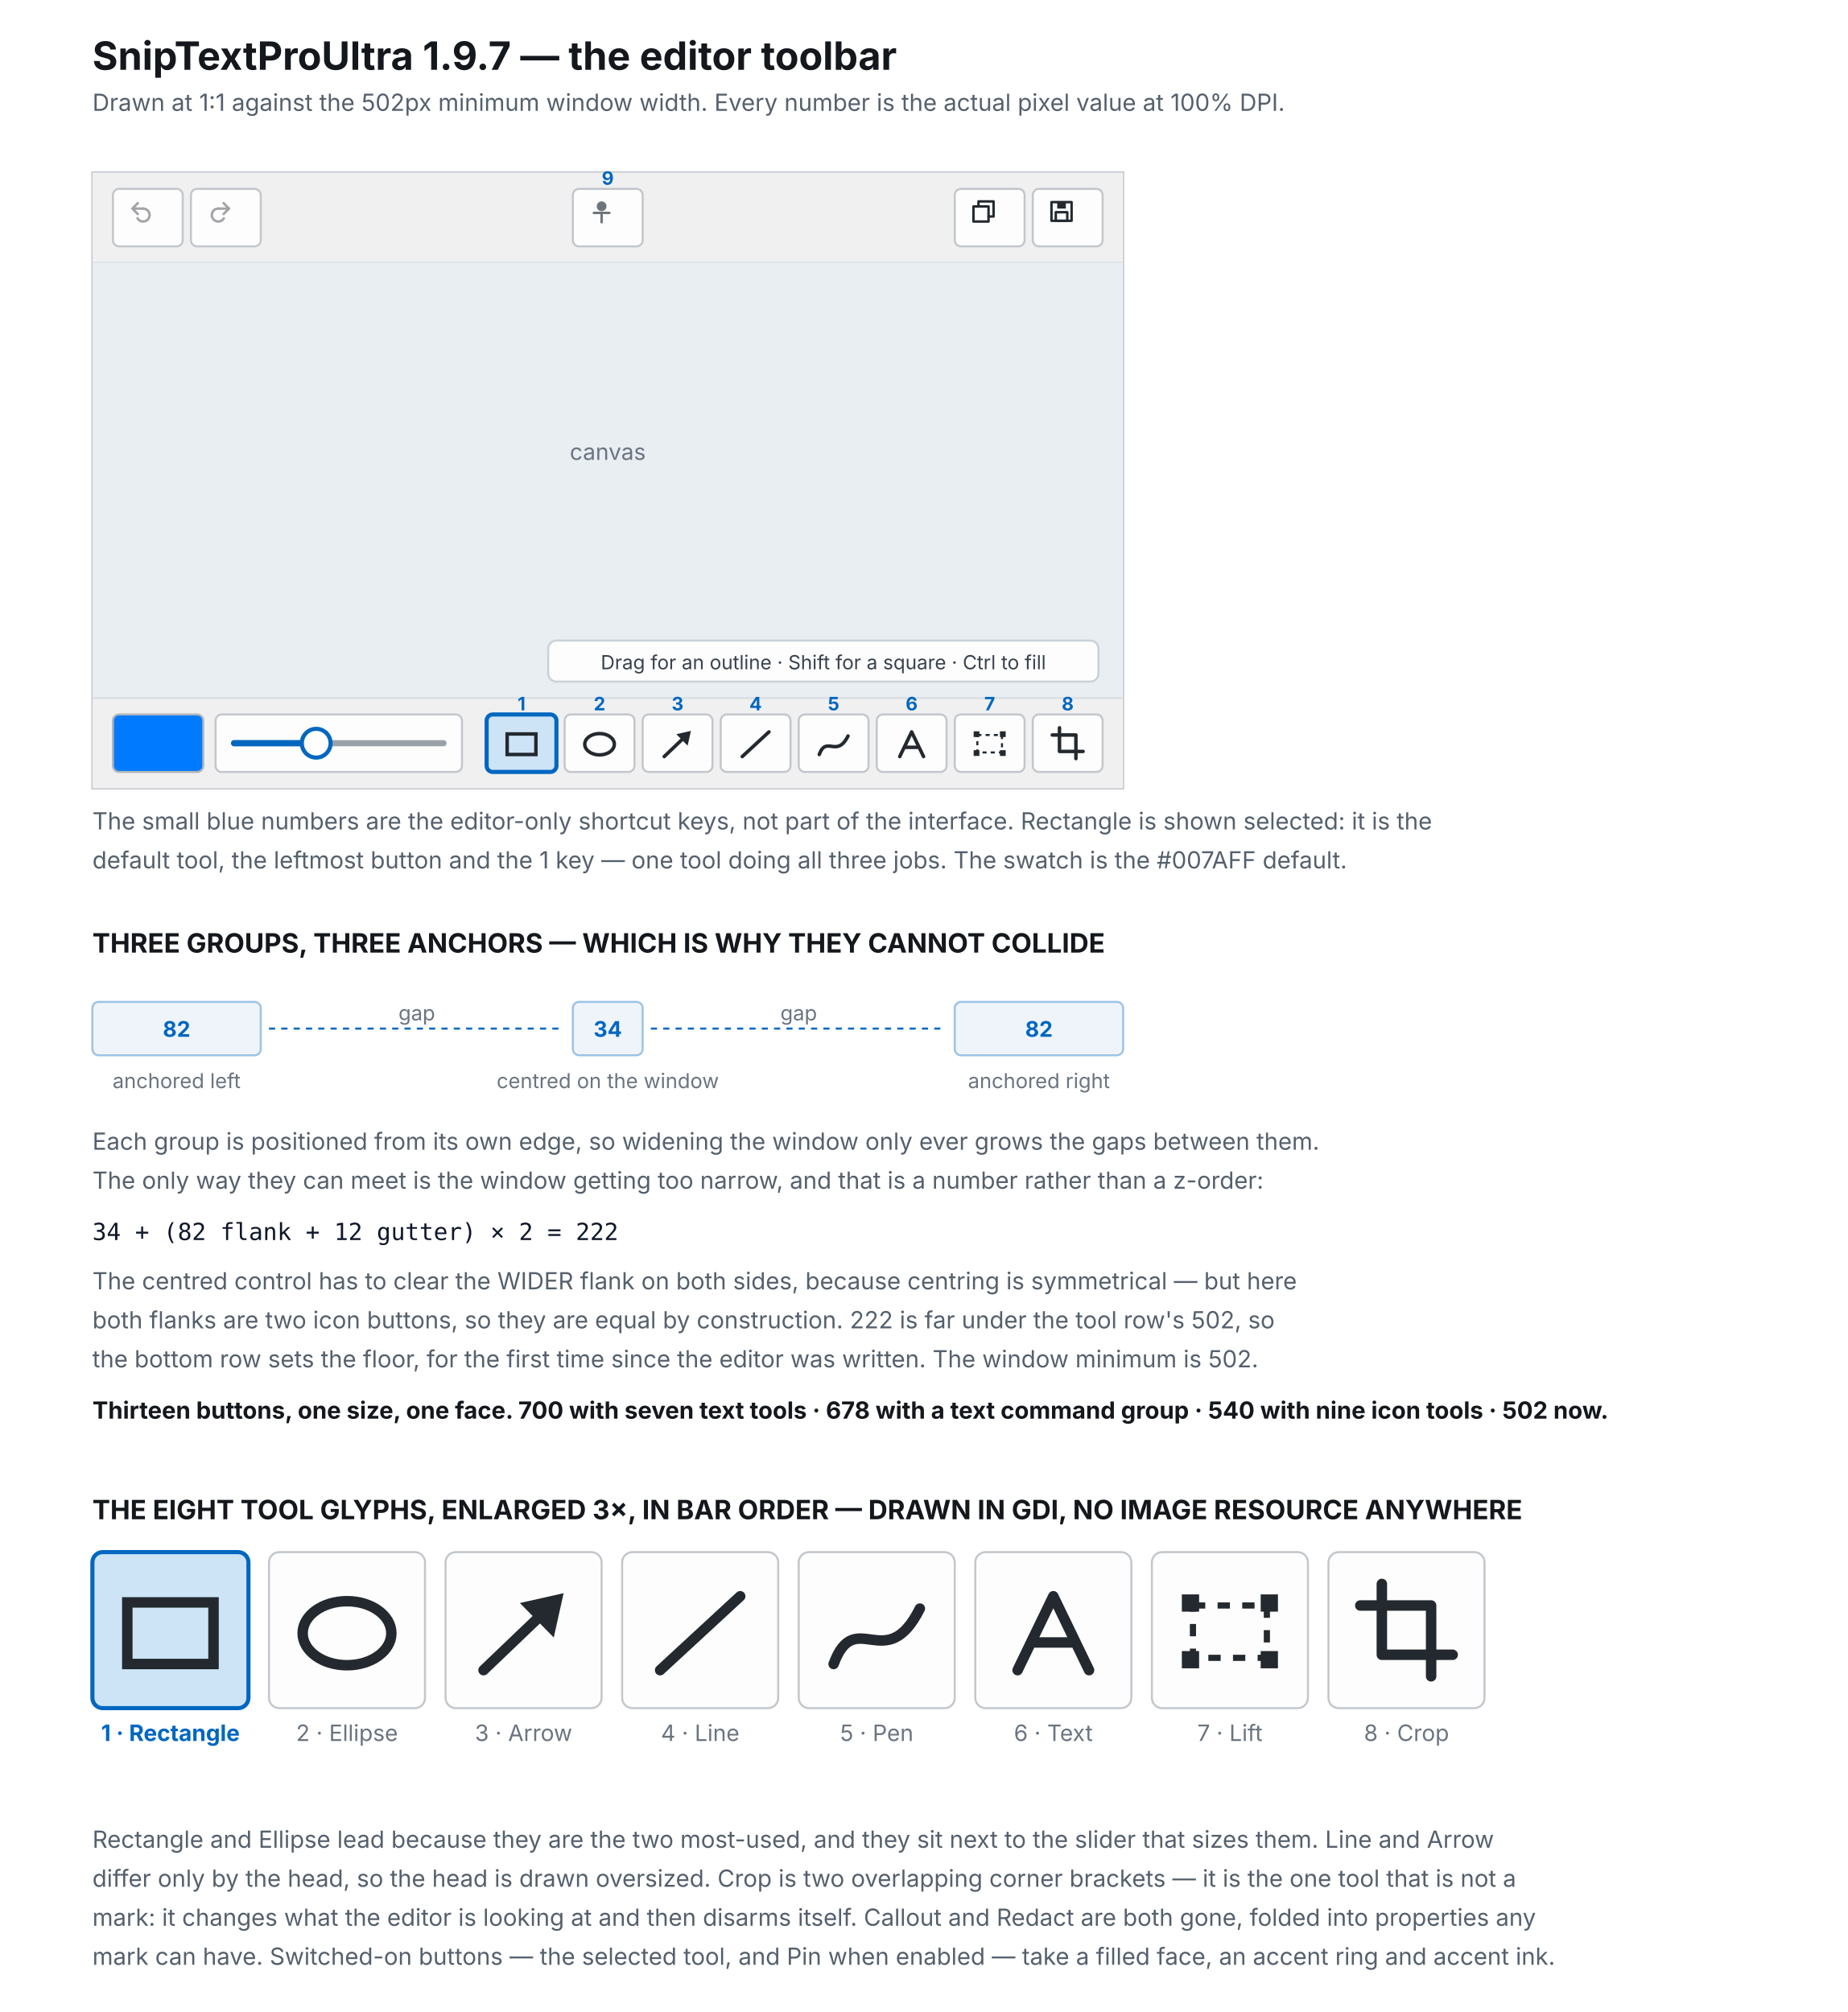
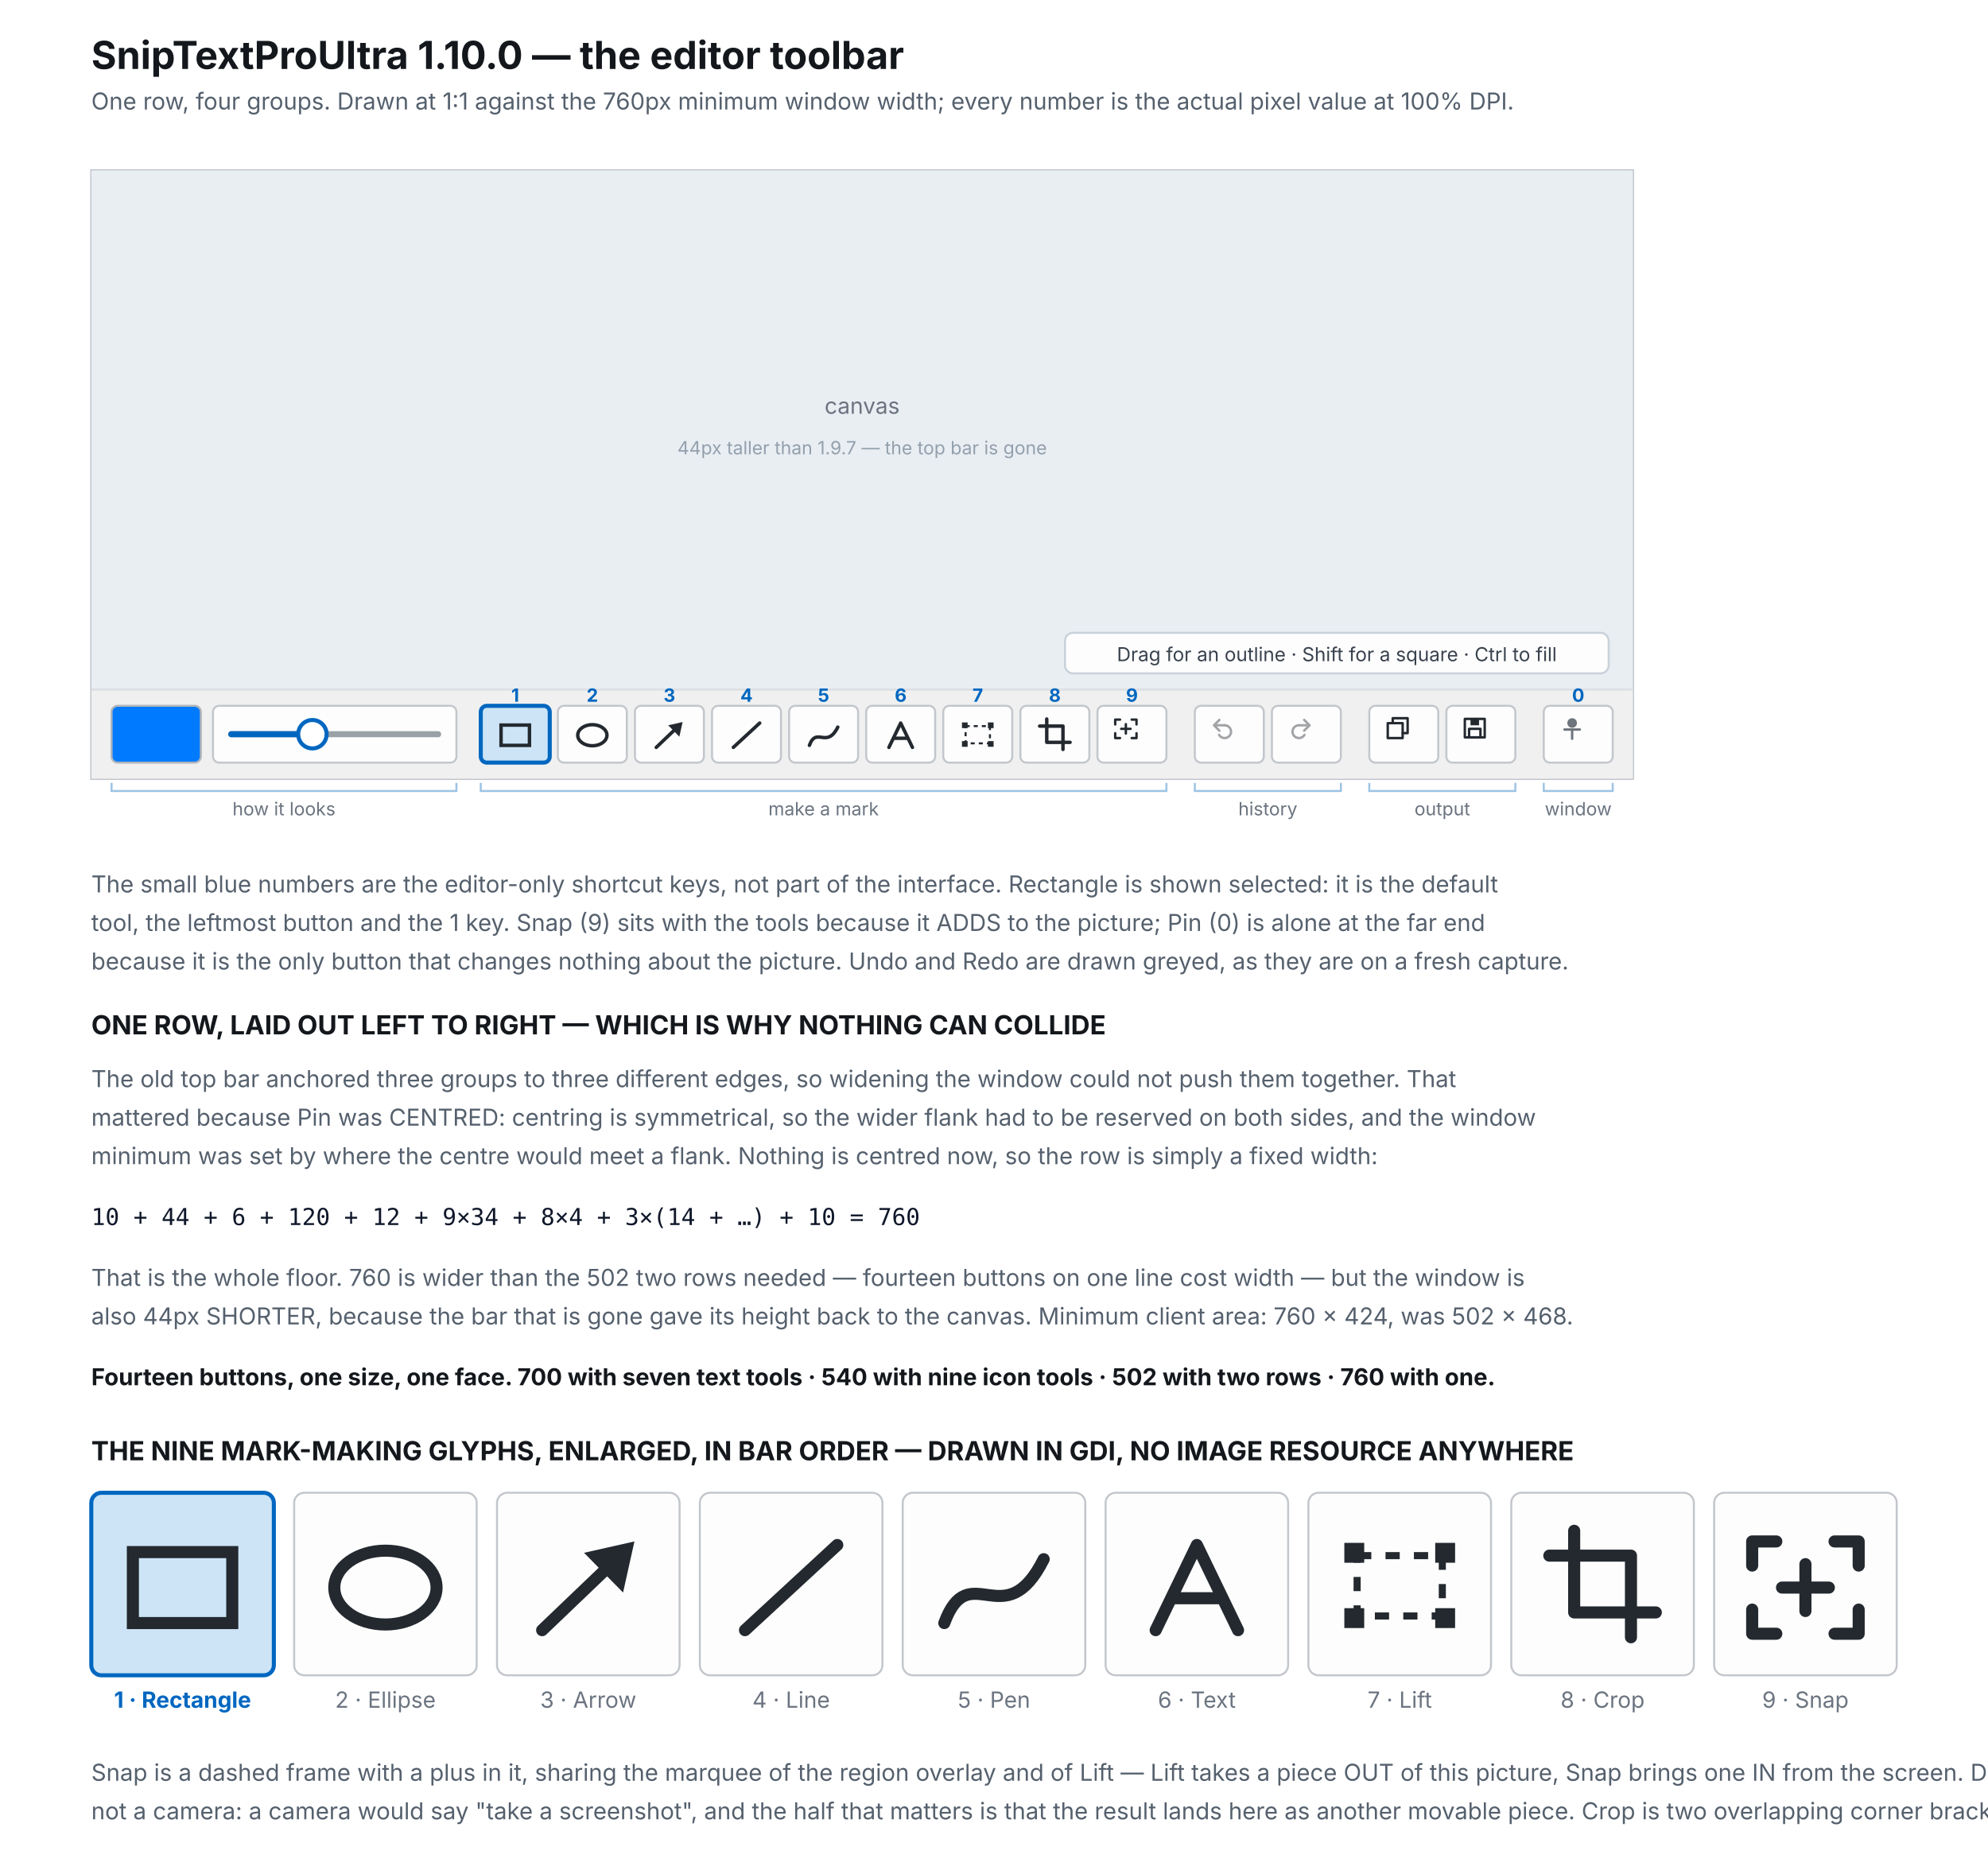
- <svg xmlns="http://www.w3.org/2000/svg" viewBox="0 0 900 980" width="900" height="980" font-family="Segoe UI, Inter, Helvetica, Arial, sans-serif">
+ <svg xmlns="http://www.w3.org/2000/svg" viewBox="0 0 980 920" width="980" height="920" font-family="Segoe UI, Inter, Helvetica, Arial, sans-serif">
  <defs>
    <g id="g-rect">
      <rect x="3" y="5.5" width="14" height="10" fill="none" stroke="#23292f" stroke-width="1.7" />
    </g>
    <g id="g-ellipse">
      <ellipse cx="10" cy="10.5" rx="7.2" ry="5.2" fill="none" stroke="#23292f" stroke-width="1.7" />
    </g>
    <g id="g-arrow">
      <path d="M3.5 16.5 L15 5.5" fill="none" stroke="#23292f" stroke-width="1.7" stroke-linecap="round" />
      <path d="M16.5 4 L9.4 5.6 L14.9 11.2 z" fill="#23292f" stroke="none" />
    </g>
    <g id="g-line">
      <path d="M3.5 16.5 L16.5 4.5" fill="none" stroke="#23292f" stroke-width="1.7" stroke-linecap="round" />
    </g>
    <g id="g-pen">
      <path d="M3 15.5 C6.5 6, 11.5 17.5, 17 6.5" fill="none" stroke="#23292f" stroke-width="1.7" stroke-linecap="round" />
    </g>
    <g id="g-text">
      <path d="M4.2 16.5 L10 4.5 L15.8 16.5 M6.9 12 H13.1" fill="none" stroke="#23292f" stroke-width="1.7" stroke-linecap="round" stroke-linejoin="round" />
    </g>
    <g id="g-lift">
      <rect x="4" y="6" width="12" height="8.5" fill="none" stroke="#23292f" stroke-width="1" stroke-dasharray="2 2" />
      <rect x="2.2" y="4.2" width="2.8" height="2.8" fill="#23292f" />
      <rect x="15" y="4.2" width="2.8" height="2.8" fill="#23292f" />
      <rect x="2.2" y="13.4" width="2.8" height="2.8" fill="#23292f" />
      <rect x="15" y="13.4" width="2.8" height="2.8" fill="#23292f" />
    </g>
    <g id="g-crop">
      <path d="M6 2.5 V14 H17.5" fill="none" stroke="#23292f" stroke-width="1.7" stroke-linecap="round" stroke-linejoin="round" />
      <path d="M2.5 6 H14 V17.5" fill="none" stroke="#23292f" stroke-width="1.7" stroke-linecap="round" stroke-linejoin="round" />
    </g>
+     <g id="g-snap">
+       <g fill="none" stroke="#23292f" stroke-width="1.7" stroke-linecap="round">
+         <path d="M2.5 4 H5.9 M2.5 4 V7.4" />
+         <path d="M14.1 4 H17.5 M17.5 4 V7.4" />
+         <path d="M2.5 13.6 V17 M2.5 17 H5.9" />
+         <path d="M17.5 13.6 V17 M14.1 17 H17.5" />
+         <path d="M10 7.2 V13.8 M6.7 10.5 H13.3" />
+       </g>
+     </g>
    <g id="c-undo">
      <path d="M11 8 A4.5 4.5 0 1 1 7.1 14.75" fill="none" stroke="#23292f" stroke-width="1.7" stroke-linecap="round" />
      <path d="M11 8 H3.5 M3.5 8 L7.3 4.2 M3.5 8 L7.3 11.8" fill="none" stroke="#23292f" stroke-width="1.7" stroke-linecap="round" stroke-linejoin="round" />
    </g>
    <g id="c-redo" transform="translate(20,0) scale(-1,1)">
      <path d="M11 8 A4.5 4.5 0 1 1 7.1 14.75" fill="none" stroke="#23292f" stroke-width="1.7" stroke-linecap="round" />
      <path d="M11 8 H3.5 M3.5 8 L7.3 4.2 M3.5 8 L7.3 11.8" fill="none" stroke="#23292f" stroke-width="1.7" stroke-linecap="round" stroke-linejoin="round" />
    </g>
    <g id="c-copy">
      <polyline points="6.5,6.5 6.5,3 17,3 17,13.5 13.5,13.5" fill="none" stroke="#23292f" stroke-width="1.7" stroke-linecap="round" stroke-linejoin="round" />
      <rect x="3" y="6.5" width="10.5" height="10.5" fill="none" stroke="#23292f" stroke-width="1.7" stroke-linejoin="round" />
    </g>
    <g id="c-save">
      <rect x="3" y="3.5" width="14" height="13" fill="none" stroke="#23292f" stroke-width="1.7" stroke-linejoin="round" />
      <rect x="7" y="3.5" width="6" height="4.5" fill="#23292f" />
      <rect x="6" y="10.5" width="8" height="6" fill="none" stroke="#23292f" stroke-width="1.7" stroke-linejoin="round" />
    </g>
    <g id="c-pin">
      <circle cx="10" cy="6.4" r="3.4" fill="#6e757c" />
      <path d="M4.6 11 H15.4 M10 11.5 V17.5" fill="none" stroke="#6e757c" stroke-width="1.7" stroke-linecap="round" />
    </g>
  </defs>
-   <rect width="900" height="980" fill="#ffffff" />
-   <text x="45" y="34" font-size="19" font-weight="700" fill="#14181d">SnipTextProUltra 1.9.7 — the editor toolbar</text>
-   <text x="45" y="54" font-size="11.5" fill="#55606d">Drawn at 1:1 against the 502px minimum window width. Every number is the actual pixel value at 100% DPI.</text>
+   <rect width="980" height="920" fill="#ffffff" />
+   <text x="45" y="34" font-size="19" font-weight="700" fill="#14181d">SnipTextProUltra 1.10.0 — the editor toolbar</text>
+   <text x="45" y="54" font-size="11.5" fill="#55606d">One row, four groups. Drawn at 1:1 against the 760px minimum window width; every number is the actual pixel value at 100% DPI.</text>
  <g transform="translate(45,84)">
-     <rect x="0" y="0" width="502" height="300" fill="#ffffff" stroke="#b9bfc6" />
-     <rect x="0" y="0" width="502" height="44" fill="#f0f0f0" />
-     <line x1="0" y1="44" x2="502" y2="44" stroke="#dcdfe3" />
-     <rect x="10" y="8" width="34" height="28" rx="3" fill="#fdfdfd" stroke="#c3c7cc" />
-     <use href="#c-undo" transform="translate(17,12) scale(0.7)" opacity="0.42" />
-     <rect x="48" y="8" width="34" height="28" rx="3" fill="#fdfdfd" stroke="#c3c7cc" />
-     <use href="#c-redo" transform="translate(55,12) scale(0.7)" opacity="0.42" />
-     <rect x="234" y="8" width="34" height="28" rx="3" fill="#fdfdfd" stroke="#c3c7cc" />
-     <use href="#c-pin" transform="translate(241,12) scale(0.7)" />
-     <text x="251" y="6" font-size="9" font-weight="700" fill="#0067c0" text-anchor="middle">9</text>
-     <rect x="420" y="8" width="34" height="28" rx="3" fill="#fdfdfd" stroke="#c3c7cc" />
-     <use href="#c-copy" transform="translate(427,12) scale(0.7)" />
-     <rect x="458" y="8" width="34" height="28" rx="3" fill="#fdfdfd" stroke="#c3c7cc" />
-     <use href="#c-save" transform="translate(465,12) scale(0.7)" />
-     <rect x="0" y="44" width="502" height="212" fill="#e9eef3" />
-     <text x="251" y="140" font-size="11" fill="#6b7480" text-anchor="middle">canvas</text>
-     <rect x="222" y="228" width="268" height="20" rx="4" fill="#ffffff" fill-opacity="0.9" stroke="#c9d1d9" />
-     <text x="356" y="242" font-size="9.5" fill="#39424d" text-anchor="middle">Drag for an outline  ·  Shift for a square  ·  Ctrl to fill</text>
-     <rect x="0" y="256" width="502" height="44" fill="#f0f0f0" />
-     <line x1="0" y1="256" x2="502" y2="256" stroke="#dcdfe3" />
+     <rect x="0" y="0" width="760" height="300" fill="#ffffff" stroke="#b9bfc6" />
+     <rect x="0" y="0" width="760" height="256" fill="#e9eef3" />
+     <text x="380" y="120" font-size="11" fill="#6b7480" text-anchor="middle">canvas</text>
+     <text x="380" y="140" font-size="9" fill="#93a0ad" text-anchor="middle">44px taller than 1.9.7 — the top bar is gone</text>
+     <rect x="480" y="228" width="268" height="20" rx="4" fill="#ffffff" fill-opacity="0.9" stroke="#c9d1d9" />
+     <text x="614" y="242" font-size="9.5" fill="#39424d" text-anchor="middle">Drag for an outline  ·  Shift for a square  ·  Ctrl to fill</text>
+     <rect x="0" y="256" width="760" height="44" fill="#f0f0f0" />
+     <line x1="0" y1="256" x2="760" y2="256" stroke="#dcdfe3" />
    <rect x="10" y="264" width="44" height="28" rx="3" fill="#007aff" stroke="#b0b5ba" />
    <rect x="60" y="264" width="120" height="28" rx="3" fill="#fdfdfd" stroke="#c3c7cc" />
    <line x1="69" y1="278" x2="171" y2="278" stroke="#9aa1a8" stroke-width="3" stroke-linecap="round" />
    <line x1="69" y1="278" x2="109" y2="278" stroke="#0067c0" stroke-width="3" stroke-linecap="round" />
    <circle cx="109" cy="278" r="7" fill="#ffffff" stroke="#0067c0" stroke-width="2" />
-     <g>
-       <rect x="192" y="264" width="34" height="28" rx="3" fill="#cce4f6" stroke="#0067c0" stroke-width="2" />
-       <use href="#g-rect" transform="translate(199,268)" />
-       <text x="209" y="262" font-size="9" font-weight="700" fill="#0067c0" text-anchor="middle">1</text>
-       <rect x="230" y="264" width="34" height="28" rx="3" fill="#fdfdfd" stroke="#c3c7cc" />
-       <use href="#g-ellipse" transform="translate(237,268)" />
-       <text x="247" y="262" font-size="9" font-weight="700" fill="#0067c0" text-anchor="middle">2</text>
-       <rect x="268" y="264" width="34" height="28" rx="3" fill="#fdfdfd" stroke="#c3c7cc" />
-       <use href="#g-arrow" transform="translate(275,268)" />
-       <text x="285" y="262" font-size="9" font-weight="700" fill="#0067c0" text-anchor="middle">3</text>
-       <rect x="306" y="264" width="34" height="28" rx="3" fill="#fdfdfd" stroke="#c3c7cc" />
-       <use href="#g-line" transform="translate(313,268)" />
-       <text x="323" y="262" font-size="9" font-weight="700" fill="#0067c0" text-anchor="middle">4</text>
-       <rect x="344" y="264" width="34" height="28" rx="3" fill="#fdfdfd" stroke="#c3c7cc" />
-       <use href="#g-pen" transform="translate(351,268)" />
-       <text x="361" y="262" font-size="9" font-weight="700" fill="#0067c0" text-anchor="middle">5</text>
-       <rect x="382" y="264" width="34" height="28" rx="3" fill="#fdfdfd" stroke="#c3c7cc" />
-       <use href="#g-text" transform="translate(389,268)" />
-       <text x="399" y="262" font-size="9" font-weight="700" fill="#0067c0" text-anchor="middle">6</text>
-       <rect x="420" y="264" width="34" height="28" rx="3" fill="#fdfdfd" stroke="#c3c7cc" />
-       <use href="#g-lift" transform="translate(427,268)" />
-       <text x="437" y="262" font-size="9" font-weight="700" fill="#0067c0" text-anchor="middle">7</text>
-       <rect x="458" y="264" width="34" height="28" rx="3" fill="#fdfdfd" stroke="#c3c7cc" />
-       <use href="#g-crop" transform="translate(465,268)" />
-       <text x="475" y="262" font-size="9" font-weight="700" fill="#0067c0" text-anchor="middle">8</text>
+     <rect x="192" y="264" width="34" height="28" rx="3" fill="#cce4f6" stroke="#0067c0" stroke-width="2" />
+     <use href="#g-rect" transform="translate(199,268)" />
+     <text x="209" y="262" font-size="9" font-weight="700" fill="#0067c0" text-anchor="middle">1</text>
+     <rect x="230" y="264" width="34" height="28" rx="3" fill="#fdfdfd" stroke="#c3c7cc" />
+     <use href="#g-ellipse" transform="translate(237,268)" />
+     <text x="247" y="262" font-size="9" font-weight="700" fill="#0067c0" text-anchor="middle">2</text>
+     <rect x="268" y="264" width="34" height="28" rx="3" fill="#fdfdfd" stroke="#c3c7cc" />
+     <use href="#g-arrow" transform="translate(275,268)" />
+     <text x="285" y="262" font-size="9" font-weight="700" fill="#0067c0" text-anchor="middle">3</text>
+     <rect x="306" y="264" width="34" height="28" rx="3" fill="#fdfdfd" stroke="#c3c7cc" />
+     <use href="#g-line" transform="translate(313,268)" />
+     <text x="323" y="262" font-size="9" font-weight="700" fill="#0067c0" text-anchor="middle">4</text>
+     <rect x="344" y="264" width="34" height="28" rx="3" fill="#fdfdfd" stroke="#c3c7cc" />
+     <use href="#g-pen" transform="translate(351,268)" />
+     <text x="361" y="262" font-size="9" font-weight="700" fill="#0067c0" text-anchor="middle">5</text>
+     <rect x="382" y="264" width="34" height="28" rx="3" fill="#fdfdfd" stroke="#c3c7cc" />
+     <use href="#g-text" transform="translate(389,268)" />
+     <text x="399" y="262" font-size="9" font-weight="700" fill="#0067c0" text-anchor="middle">6</text>
+     <rect x="420" y="264" width="34" height="28" rx="3" fill="#fdfdfd" stroke="#c3c7cc" />
+     <use href="#g-lift" transform="translate(427,268)" />
+     <text x="437" y="262" font-size="9" font-weight="700" fill="#0067c0" text-anchor="middle">7</text>
+     <rect x="458" y="264" width="34" height="28" rx="3" fill="#fdfdfd" stroke="#c3c7cc" />
+     <use href="#g-crop" transform="translate(465,268)" />
+     <text x="475" y="262" font-size="9" font-weight="700" fill="#0067c0" text-anchor="middle">8</text>
+     <rect x="496" y="264" width="34" height="28" rx="3" fill="#fdfdfd" stroke="#c3c7cc" />
+     <use href="#g-snap" transform="translate(503,268) scale(0.7)" />
+     <text x="513" y="262" font-size="9" font-weight="700" fill="#0067c0" text-anchor="middle">9</text>
+     <rect x="544" y="264" width="34" height="28" rx="3" fill="#fdfdfd" stroke="#c3c7cc" />
+     <use href="#c-undo" transform="translate(551,268) scale(0.7)" opacity="0.42" />
+     <rect x="582" y="264" width="34" height="28" rx="3" fill="#fdfdfd" stroke="#c3c7cc" />
+     <use href="#c-redo" transform="translate(589,268) scale(0.7)" opacity="0.42" />
+     <rect x="630" y="264" width="34" height="28" rx="3" fill="#fdfdfd" stroke="#c3c7cc" />
+     <use href="#c-copy" transform="translate(637,268) scale(0.7)" />
+     <rect x="668" y="264" width="34" height="28" rx="3" fill="#fdfdfd" stroke="#c3c7cc" />
+     <use href="#c-save" transform="translate(675,268) scale(0.7)" />
+     <rect x="716" y="264" width="34" height="28" rx="3" fill="#fdfdfd" stroke="#c3c7cc" />
+     <use href="#c-pin" transform="translate(723,268) scale(0.7)" />
+     <text x="733" y="262" font-size="9" font-weight="700" fill="#0067c0" text-anchor="middle">0</text>
+     <path d="M10 302 V306 H180 V302" fill="none" stroke="#9dc4e4" />
+     <text x="95" y="318" font-size="9" fill="#6b7480" text-anchor="middle">how it looks</text>
+     <path d="M192 302 V306 H530 V302" fill="none" stroke="#9dc4e4" />
+     <text x="361" y="318" font-size="9" fill="#6b7480" text-anchor="middle">make a mark</text>
+     <path d="M544 302 V306 H616 V302" fill="none" stroke="#9dc4e4" />
+     <text x="580" y="318" font-size="9" fill="#6b7480" text-anchor="middle">history</text>
+     <path d="M630 302 V306 H702 V302" fill="none" stroke="#9dc4e4" />
+     <text x="666" y="318" font-size="9" fill="#6b7480" text-anchor="middle">output</text>
+     <path d="M716 302 V306 H750 V302" fill="none" stroke="#9dc4e4" />
+     <text x="733" y="318" font-size="9" fill="#6b7480" text-anchor="middle">window</text>
+   </g>
+   <text x="45" y="440" font-size="11.5" fill="#55606d">The small blue numbers are the editor-only shortcut keys, not part of the interface. Rectangle is shown selected: it is the default</text>
+   <text x="45" y="459" font-size="11.5" fill="#55606d">tool, the leftmost button and the 1 key. Snap (9) sits with the tools because it ADDS to the picture; Pin (0) is alone at the far end</text>
+   <text x="45" y="478" font-size="11.5" fill="#55606d">because it is the only button that changes nothing about the picture. Undo and Redo are drawn greyed, as they are on a fresh capture.</text>
+   <g transform="translate(45,510)">
+     <text x="0" y="0" font-size="13" font-weight="700" fill="#14181d">ONE ROW, LAID OUT LEFT TO RIGHT — WHICH IS WHY NOTHING CAN COLLIDE</text>
+     <text x="0" y="26" font-size="11.5" fill="#55606d">The old top bar anchored three groups to three different edges, so widening the window could not push them together. That</text>
+     <text x="0" y="45" font-size="11.5" fill="#55606d">mattered because Pin was CENTRED: centring is symmetrical, so the wider flank had to be reserved on both sides, and the window</text>
+     <text x="0" y="64" font-size="11.5" fill="#55606d">minimum was set by where the centre would meet a flank. Nothing is centred now, so the row is simply a fixed width:</text>
+     <text x="0" y="94" font-family="Consolas, Menlo, monospace" font-size="11.5" fill="#0f172a">10 + 44 + 6 + 120 + 12  +  9×34 + 8×4  +  3×(14 + …)  +  10  =  760</text>
+     <text x="0" y="124" font-size="11.5" fill="#55606d">That is the whole floor. 760 is wider than the 502 two rows needed — fourteen buttons on one line cost width — but the window is</text>
+     <text x="0" y="143" font-size="11.5" fill="#55606d">also 44px SHORTER, because the bar that is gone gave its height back to the canvas. Minimum client area: 760 × 424, was 502 × 468.</text>
+     <text x="0" y="173" font-size="11.5" font-weight="700" fill="#14181d">Fourteen buttons, one size, one face. 700 with seven text tools · 540 with nine icon tools · 502 with two rows · 760 with one.</text>
+   </g>
+   <text x="45" y="720" font-size="13" font-weight="700" fill="#14181d">THE NINE MARK-MAKING GLYPHS, ENLARGED, IN BAR ORDER — DRAWN IN GDI, NO IMAGE RESOURCE ANYWHERE</text>
+   <g transform="translate(45,736)">
+     <g transform="translate(0,0)">
+       <rect x="0" y="0" width="90" height="90" rx="5" fill="#cce4f6" stroke="#0067c0" stroke-width="2" />
+       <use href="#g-rect" transform="translate(10,10) scale(3.5)" />
+       <text x="45" y="106" font-size="11" font-weight="700" fill="#0067c0" text-anchor="middle">1 · Rectangle</text>
+     </g>
+     <g transform="translate(100,0)">
+       <rect x="0" y="0" width="90" height="90" rx="5" fill="#fdfdfd" stroke="#c3c7cc" />
+       <use href="#g-ellipse" transform="translate(10,10) scale(3.5)" />
+       <text x="45" y="106" font-size="11" fill="#6b7480" text-anchor="middle">2 · Ellipse</text>
+     </g>
+     <g transform="translate(200,0)">
+       <rect x="0" y="0" width="90" height="90" rx="5" fill="#fdfdfd" stroke="#c3c7cc" />
+       <use href="#g-arrow" transform="translate(10,10) scale(3.5)" />
+       <text x="45" y="106" font-size="11" fill="#6b7480" text-anchor="middle">3 · Arrow</text>
+     </g>
+     <g transform="translate(300,0)">
+       <rect x="0" y="0" width="90" height="90" rx="5" fill="#fdfdfd" stroke="#c3c7cc" />
+       <use href="#g-line" transform="translate(10,10) scale(3.5)" />
+       <text x="45" y="106" font-size="11" fill="#6b7480" text-anchor="middle">4 · Line</text>
+     </g>
+     <g transform="translate(400,0)">
+       <rect x="0" y="0" width="90" height="90" rx="5" fill="#fdfdfd" stroke="#c3c7cc" />
+       <use href="#g-pen" transform="translate(10,10) scale(3.5)" />
+       <text x="45" y="106" font-size="11" fill="#6b7480" text-anchor="middle">5 · Pen</text>
+     </g>
+     <g transform="translate(500,0)">
+       <rect x="0" y="0" width="90" height="90" rx="5" fill="#fdfdfd" stroke="#c3c7cc" />
+       <use href="#g-text" transform="translate(10,10) scale(3.5)" />
+       <text x="45" y="106" font-size="11" fill="#6b7480" text-anchor="middle">6 · Text</text>
+     </g>
+     <g transform="translate(600,0)">
+       <rect x="0" y="0" width="90" height="90" rx="5" fill="#fdfdfd" stroke="#c3c7cc" />
+       <use href="#g-lift" transform="translate(10,10) scale(3.5)" />
+       <text x="45" y="106" font-size="11" fill="#6b7480" text-anchor="middle">7 · Lift</text>
+     </g>
+     <g transform="translate(700,0)">
+       <rect x="0" y="0" width="90" height="90" rx="5" fill="#fdfdfd" stroke="#c3c7cc" />
+       <use href="#g-crop" transform="translate(10,10) scale(3.5)" />
+       <text x="45" y="106" font-size="11" fill="#6b7480" text-anchor="middle">8 · Crop</text>
+     </g>
+     <g transform="translate(800,0)">
+       <rect x="0" y="0" width="90" height="90" rx="5" fill="#fdfdfd" stroke="#c3c7cc" />
+       <use href="#g-snap" transform="translate(10,10) scale(3.5)" />
+       <text x="45" y="106" font-size="11" fill="#6b7480" text-anchor="middle">9 · Snap</text>
    </g>
  </g>
-   <text x="45" y="404" font-size="11.5" fill="#55606d">The small blue numbers are the editor-only shortcut keys, not part of the interface. Rectangle is shown selected: it is the</text>
-   <text x="45" y="423" font-size="11.5" fill="#55606d">default tool, the leftmost button and the 1 key — one tool doing all three jobs. The swatch is the #007AFF default.</text>
-   <g transform="translate(45,464)">
-     <text x="0" y="0" font-size="13" font-weight="700" fill="#14181d">THREE GROUPS, THREE ANCHORS — WHICH IS WHY THEY CANNOT COLLIDE</text>
-     <g transform="translate(0,24)">
-       <rect x="0" y="0" width="82" height="26" rx="3" fill="#eef4fa" stroke="#9dc4e4" />
-       <text x="41" y="17" font-size="10.5" font-weight="700" fill="#0067c0" text-anchor="middle">82</text>
-       <rect x="234" y="0" width="34" height="26" rx="3" fill="#eef4fa" stroke="#9dc4e4" />
-       <text x="251" y="17" font-size="10.5" font-weight="700" fill="#0067c0" text-anchor="middle">34</text>
-       <rect x="420" y="0" width="82" height="26" rx="3" fill="#eef4fa" stroke="#9dc4e4" />
-       <text x="461" y="17" font-size="10.5" font-weight="700" fill="#0067c0" text-anchor="middle">82</text>
-       <line x1="86" y1="13" x2="230" y2="13" stroke="#0067c0" stroke-dasharray="3 3" />
-       <line x1="272" y1="13" x2="416" y2="13" stroke="#0067c0" stroke-dasharray="3 3" />
-       <text x="158" y="9" font-size="10" fill="#6b7480" text-anchor="middle">gap</text>
-       <text x="344" y="9" font-size="10" fill="#6b7480" text-anchor="middle">gap</text>
-       <text x="41" y="42" font-size="10" fill="#6b7480" text-anchor="middle">anchored left</text>
-       <text x="251" y="42" font-size="10" fill="#6b7480" text-anchor="middle">centred on the window</text>
-       <text x="461" y="42" font-size="10" fill="#6b7480" text-anchor="middle">anchored right</text>
-     </g>
-     <text x="0" y="96" font-size="11.5" fill="#55606d">Each group is positioned from its own edge, so widening the window only ever grows the gaps between them.</text>
-     <text x="0" y="115" font-size="11.5" fill="#55606d">The only way they can meet is the window getting too narrow, and that is a number rather than a z-order:</text>
-     <text x="0" y="140" font-family="Consolas, Menlo, monospace" font-size="11.5" fill="#0f172a">34  +  (82 flank + 12 gutter) × 2  =  222</text>
-     <text x="0" y="164" font-size="11.5" fill="#55606d">The centred control has to clear the WIDER flank on both sides, because centring is symmetrical — but here</text>
-     <text x="0" y="183" font-size="11.5" fill="#55606d">both flanks are two icon buttons, so they are equal by construction. 222 is far under the tool row's 502, so</text>
-     <text x="0" y="202" font-size="11.5" fill="#55606d">the bottom row sets the floor, for the first time since the editor was written. The window minimum is 502.</text>
-     <text x="0" y="227" font-size="11.5" font-weight="700" fill="#14181d">Thirteen buttons, one size, one face. 700 with seven text tools · 678 with a text command group · 540 with nine icon tools · 502 now.</text>
-   </g>
-   <text x="45" y="740" font-size="13" font-weight="700" fill="#14181d">THE EIGHT TOOL GLYPHS, ENLARGED 3×, IN BAR ORDER — DRAWN IN GDI, NO IMAGE RESOURCE ANYWHERE</text>
-   <g transform="translate(45,756)">
-     <g transform="translate(0,0)">
-       <rect x="0" y="0" width="76" height="76" rx="5" fill="#cce4f6" stroke="#0067c0" stroke-width="2" />
-       <use href="#g-rect" transform="translate(8,8) scale(3)" />
-       <text x="38" y="92" font-size="11" font-weight="700" fill="#0067c0" text-anchor="middle">1 · Rectangle</text>
-     </g>
-     <g transform="translate(86,0)">
-       <rect x="0" y="0" width="76" height="76" rx="5" fill="#fdfdfd" stroke="#c3c7cc" />
-       <use href="#g-ellipse" transform="translate(8,8) scale(3)" />
-       <text x="38" y="92" font-size="11" fill="#6b7480" text-anchor="middle">2 · Ellipse</text>
-     </g>
-     <g transform="translate(172,0)">
-       <rect x="0" y="0" width="76" height="76" rx="5" fill="#fdfdfd" stroke="#c3c7cc" />
-       <use href="#g-arrow" transform="translate(8,8) scale(3)" />
-       <text x="38" y="92" font-size="11" fill="#6b7480" text-anchor="middle">3 · Arrow</text>
-     </g>
-     <g transform="translate(258,0)">
-       <rect x="0" y="0" width="76" height="76" rx="5" fill="#fdfdfd" stroke="#c3c7cc" />
-       <use href="#g-line" transform="translate(8,8) scale(3)" />
-       <text x="38" y="92" font-size="11" fill="#6b7480" text-anchor="middle">4 · Line</text>
-     </g>
-     <g transform="translate(344,0)">
-       <rect x="0" y="0" width="76" height="76" rx="5" fill="#fdfdfd" stroke="#c3c7cc" />
-       <use href="#g-pen" transform="translate(8,8) scale(3)" />
-       <text x="38" y="92" font-size="11" fill="#6b7480" text-anchor="middle">5 · Pen</text>
-     </g>
-     <g transform="translate(430,0)">
-       <rect x="0" y="0" width="76" height="76" rx="5" fill="#fdfdfd" stroke="#c3c7cc" />
-       <use href="#g-text" transform="translate(8,8) scale(3)" />
-       <text x="38" y="92" font-size="11" fill="#6b7480" text-anchor="middle">6 · Text</text>
-     </g>
-     <g transform="translate(516,0)">
-       <rect x="0" y="0" width="76" height="76" rx="5" fill="#fdfdfd" stroke="#c3c7cc" />
-       <use href="#g-lift" transform="translate(8,8) scale(3)" />
-       <text x="38" y="92" font-size="11" fill="#6b7480" text-anchor="middle">7 · Lift</text>
-     </g>
-     <g transform="translate(602,0)">
-       <rect x="0" y="0" width="76" height="76" rx="5" fill="#fdfdfd" stroke="#c3c7cc" />
-       <use href="#g-crop" transform="translate(8,8) scale(3)" />
-       <text x="38" y="92" font-size="11" fill="#6b7480" text-anchor="middle">8 · Crop</text>
-     </g>
-   </g>
-   <text x="45" y="900" font-size="11.5" fill="#55606d">Rectangle and Ellipse lead because they are the two most-used, and they sit next to the slider that sizes them. Line and Arrow</text>
-   <text x="45" y="919" font-size="11.5" fill="#55606d">differ only by the head, so the head is drawn oversized. Crop is two overlapping corner brackets — it is the one tool that is not a</text>
-   <text x="45" y="938" font-size="11.5" fill="#55606d">mark: it changes what the editor is looking at and then disarms itself. Callout and Redact are both gone, folded into properties any</text>
-   <text x="45" y="957" font-size="11.5" fill="#55606d">mark can have. Switched-on buttons — the selected tool, and Pin when enabled — take a filled face, an accent ring and accent ink.</text>
+   <text x="45" y="878" font-size="11.5" fill="#55606d">Snap is a dashed frame with a plus in it, sharing the marquee of the region overlay and of Lift — Lift takes a piece OUT of this picture, Snap brings one IN from the screen. Deliberately</text>
+   <text x="45" y="897" font-size="11.5" fill="#55606d">not a camera: a camera would say "take a screenshot", and the half that matters is that the result lands here as another movable piece. Crop is two overlapping corner brackets.</text>
</svg>
